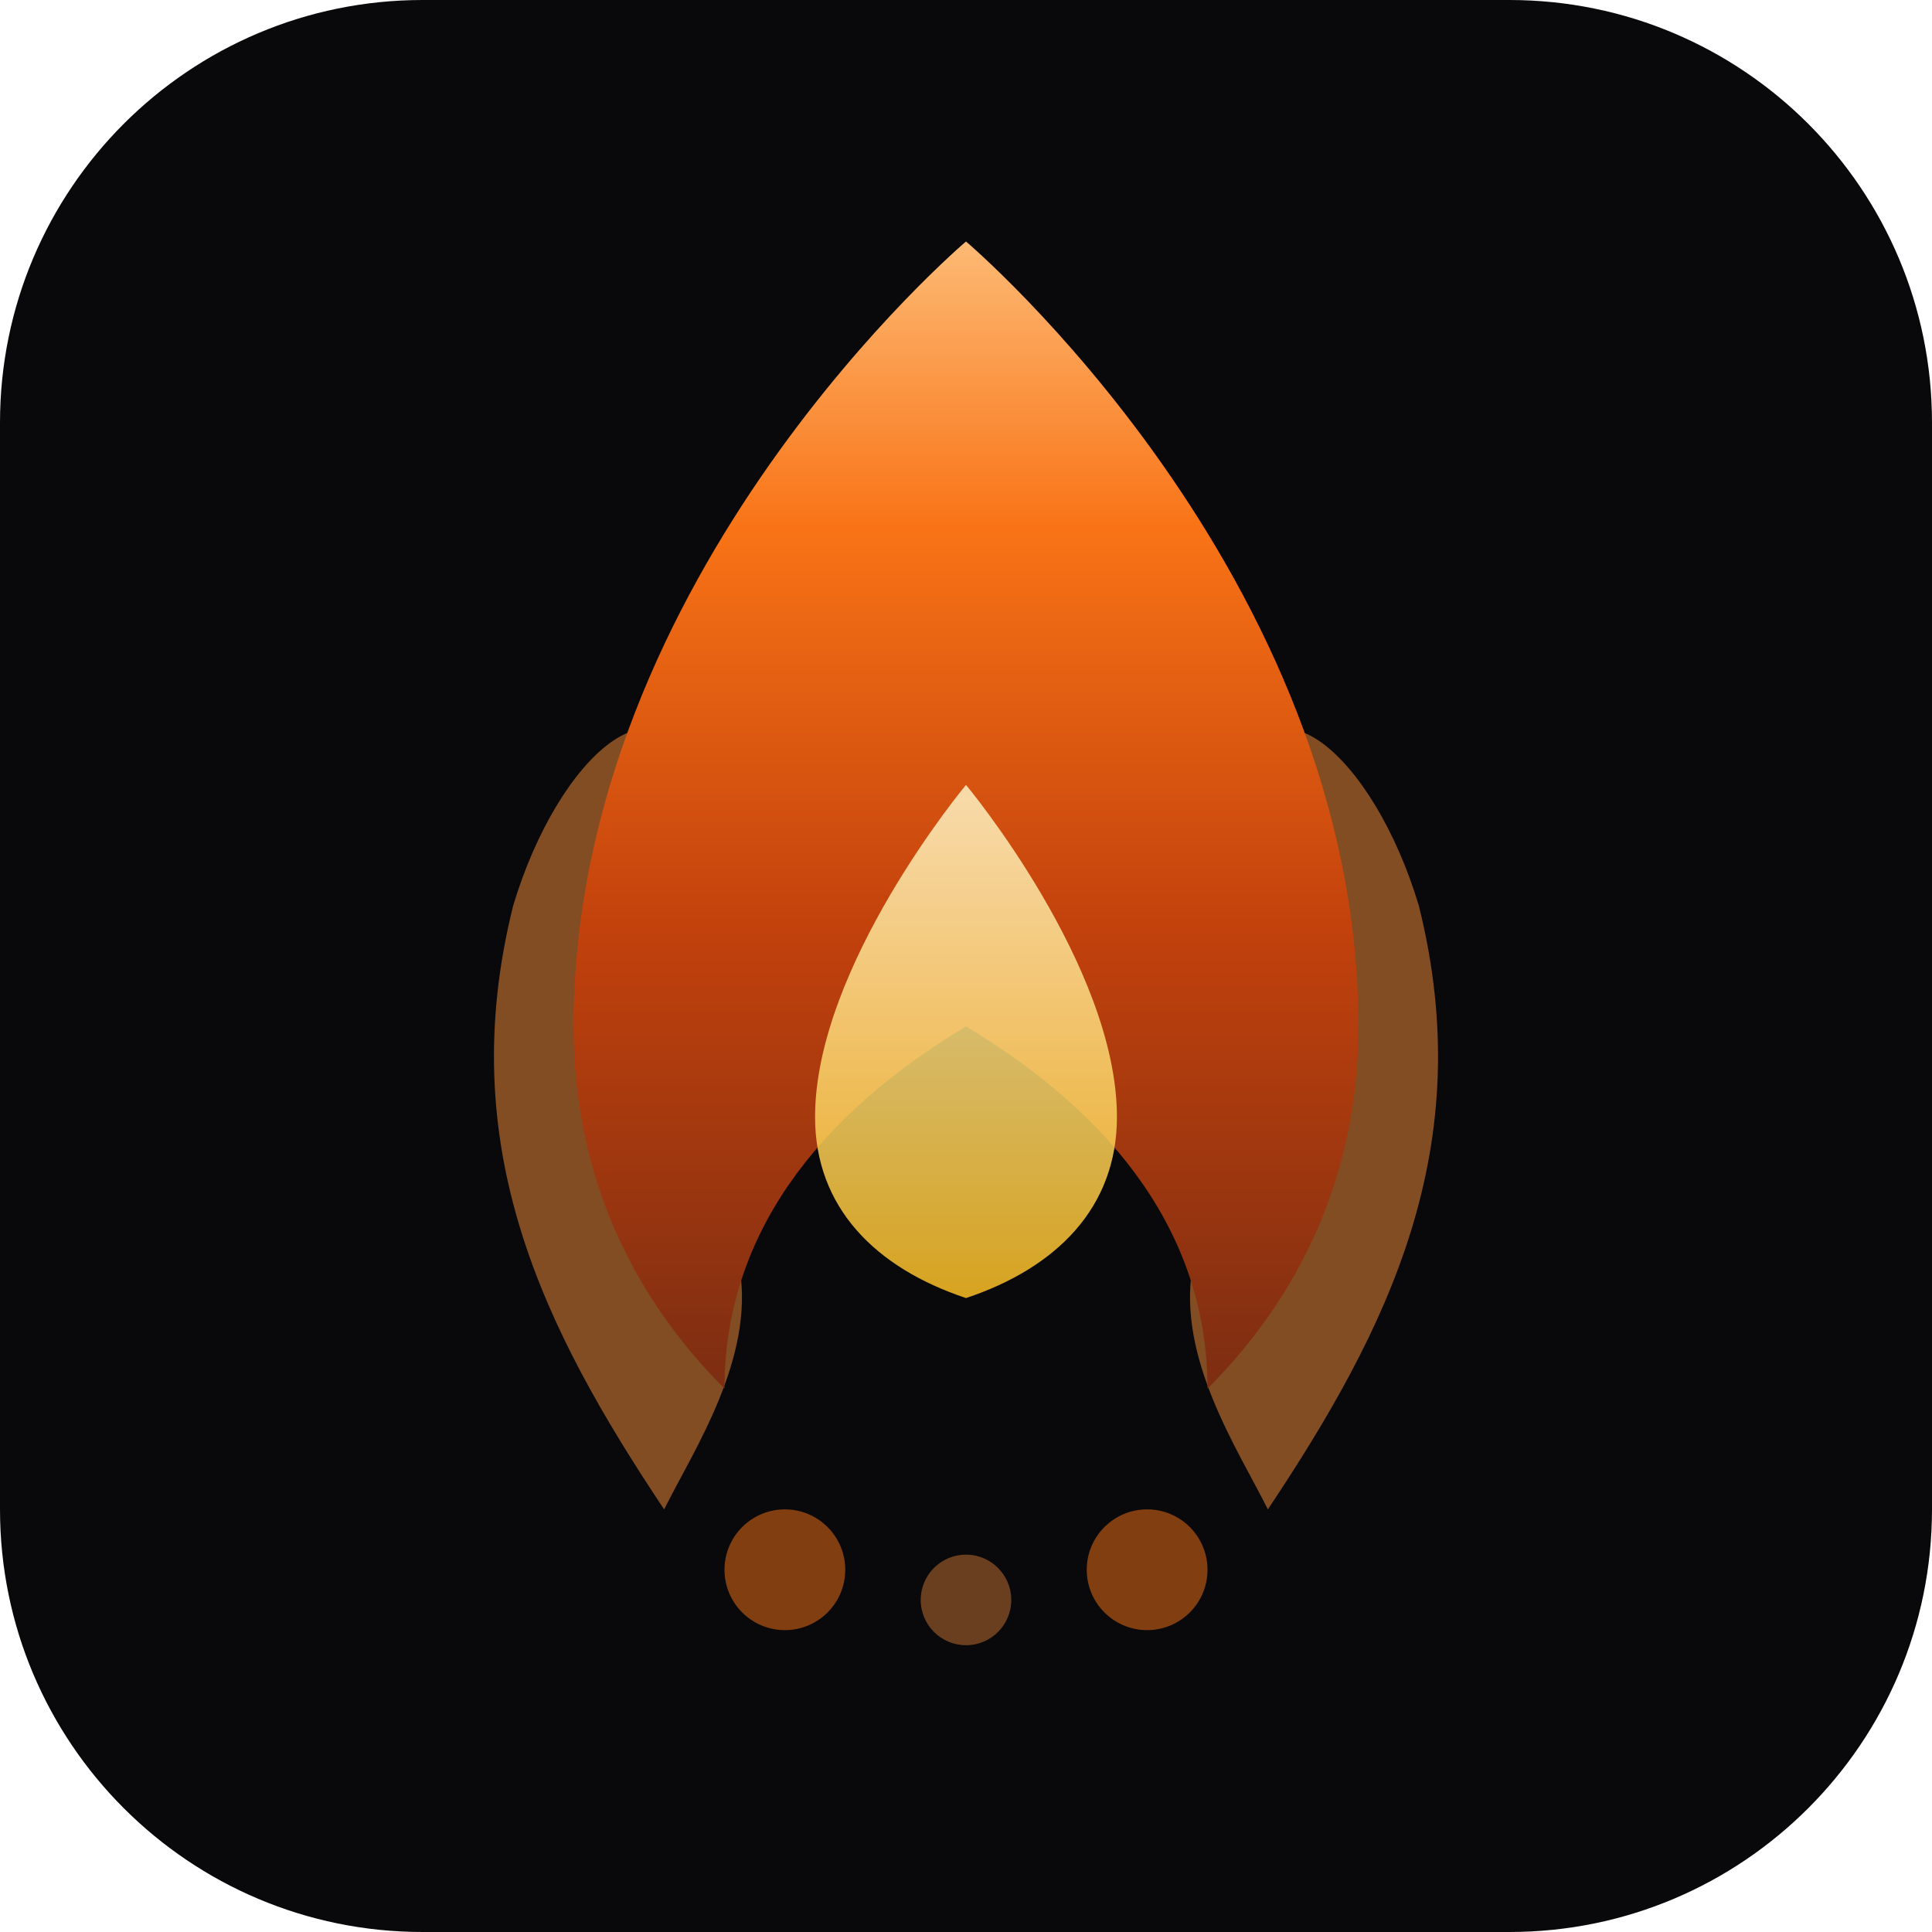
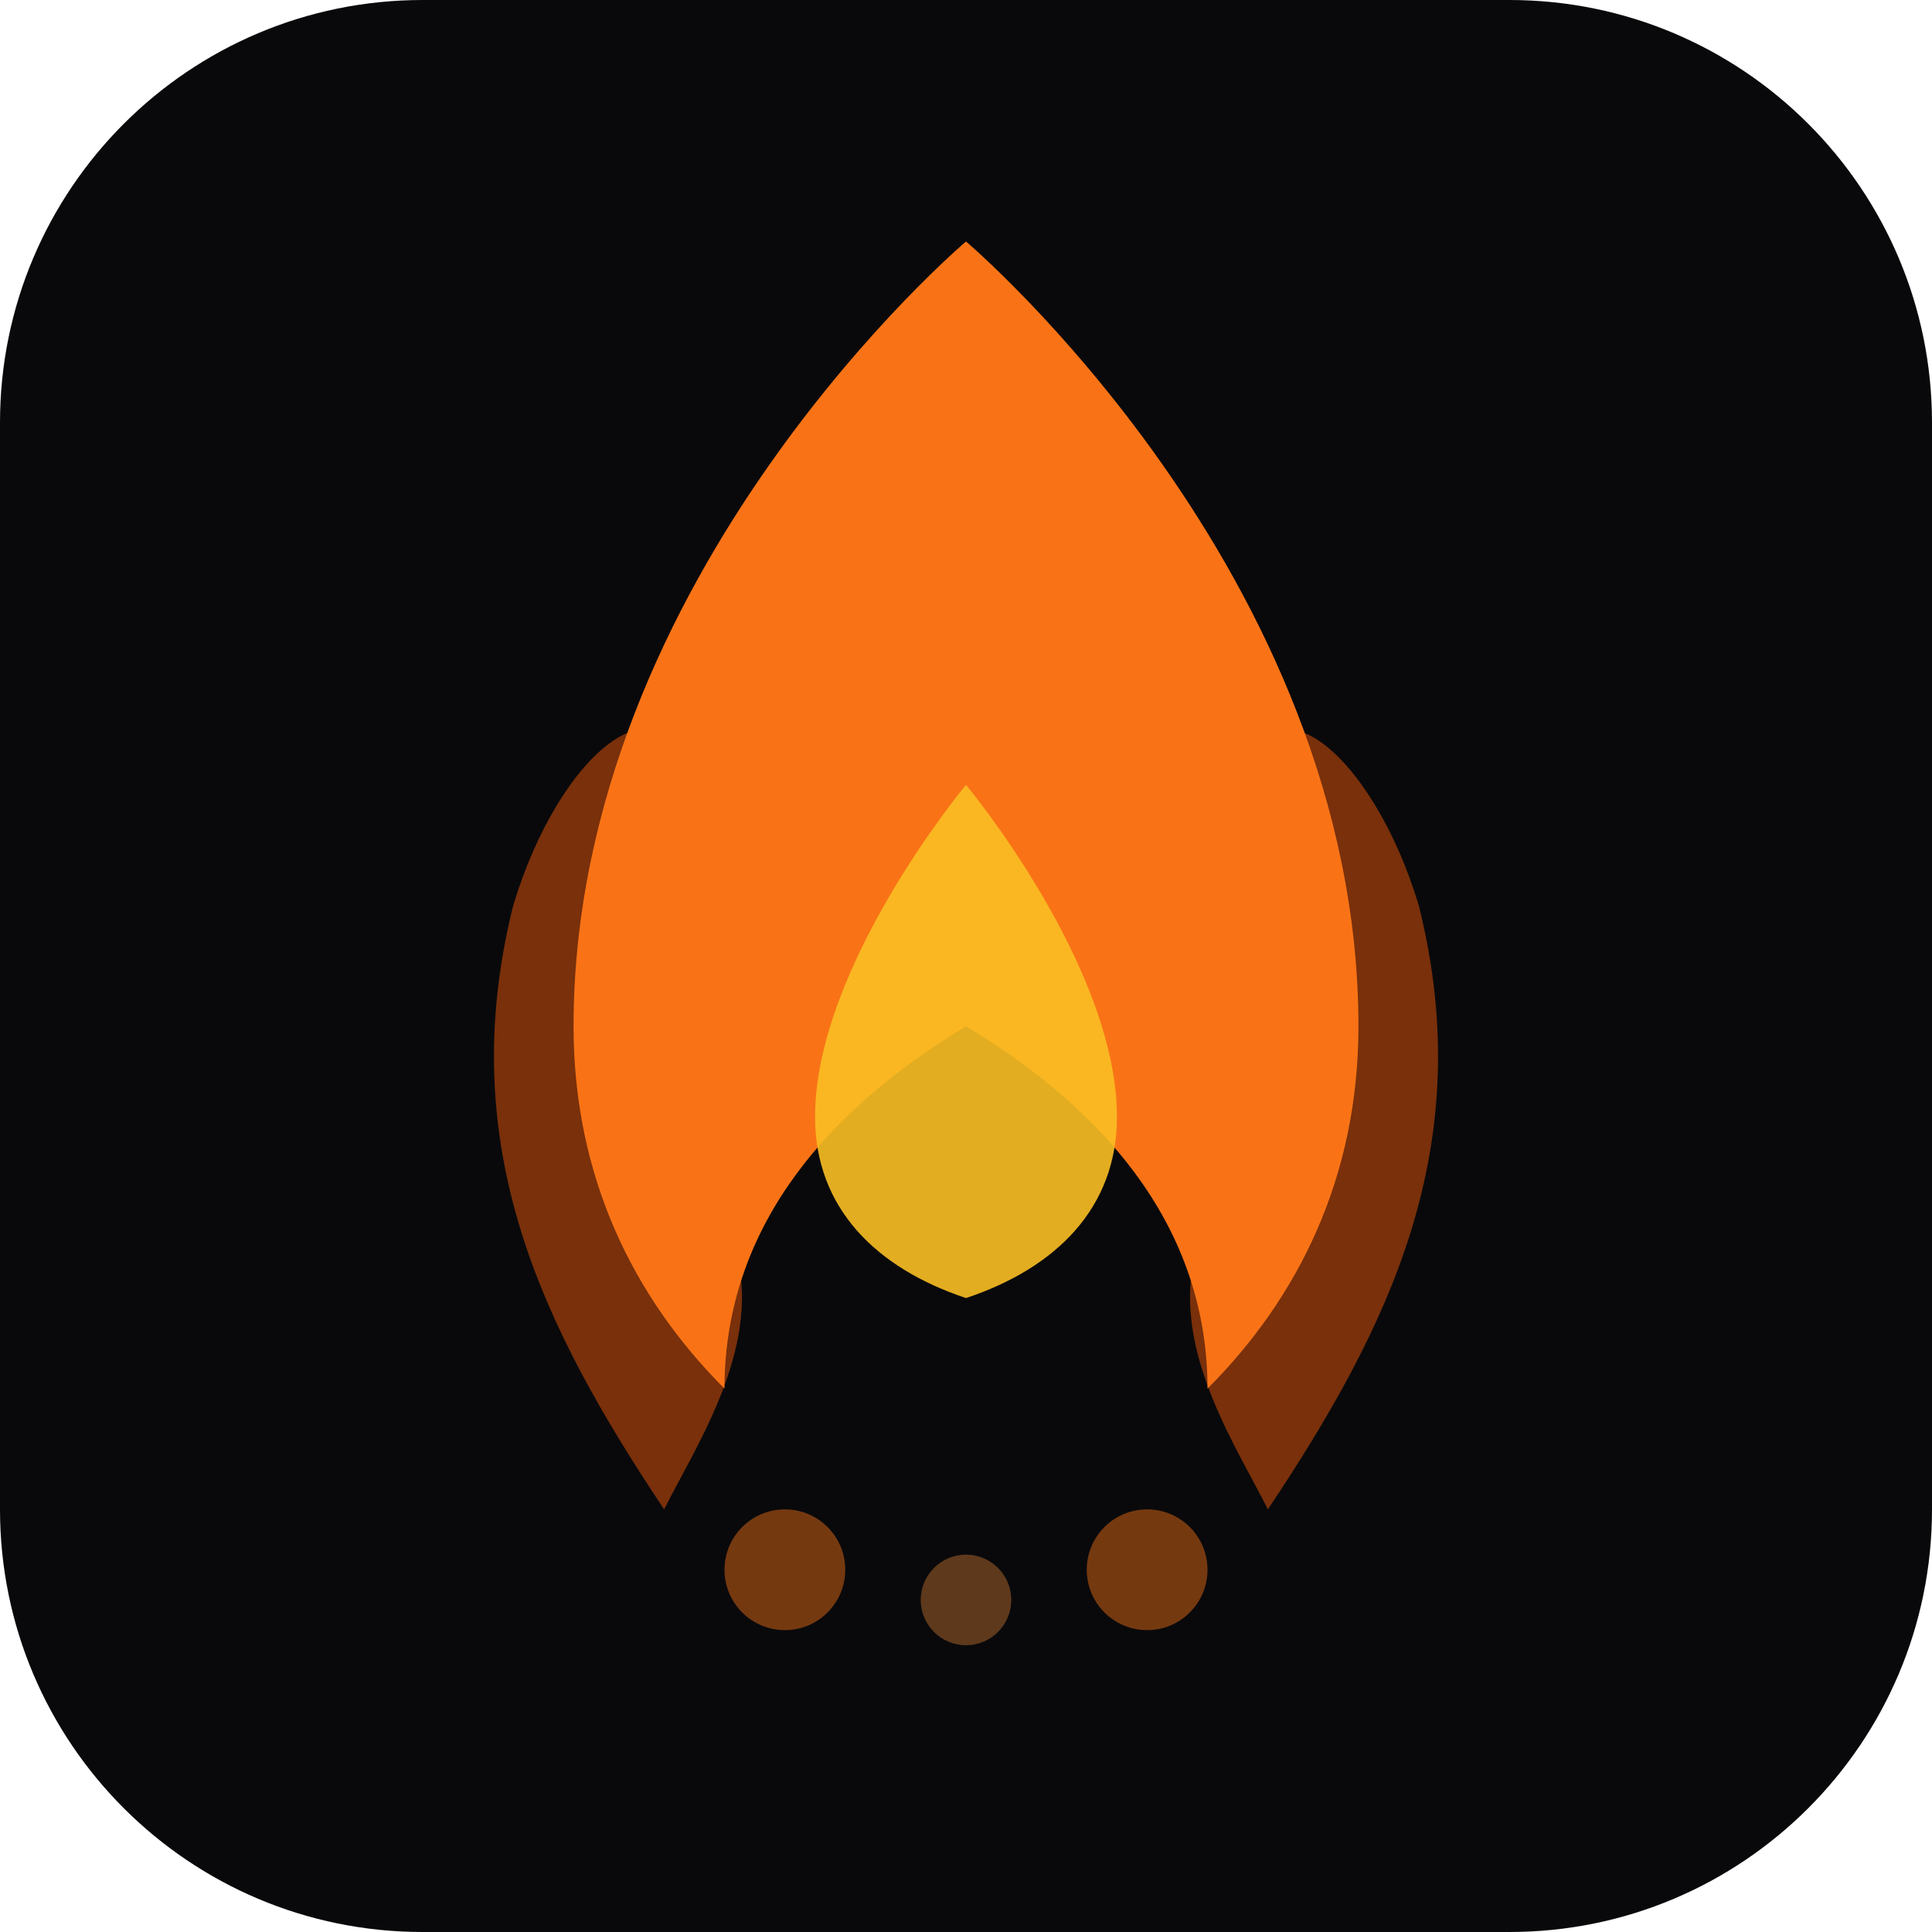
- <svg xmlns="http://www.w3.org/2000/svg" viewBox="0 0 64 64" fill="none">
-   <defs>
-     <linearGradient id="fm" x1="0.5" y1="1" x2="0.5" y2="0">
-       <stop offset="0%" stop-color="#7c2d12" />
-       <stop offset="40%" stop-color="#c2410c" />
-       <stop offset="75%" stop-color="#f97316" />
-       <stop offset="100%" stop-color="#fdba74" />
-     </linearGradient>
-     <linearGradient id="fc" x1="0.5" y1="1" x2="0.5" y2="0">
-       <stop offset="0%" stop-color="#fbbf24" />
-       <stop offset="100%" stop-color="#fef3c7" />
-     </linearGradient>
-   </defs>
+ <svg xmlns="http://www.w3.org/2000/svg" viewBox="0 0 64 64">
  <rect width="64" height="64" rx="14" fill="#09090b" />
-   <path d="M22 50 C18 44 15 38 17 30 C18.5 25 22 22 23 26 C24 30 23 37 24.5 42 C25 45 23 48 22 50Z" fill="#fb923c" opacity="0.5" />
-   <path d="M42 50 C46 44 49 38 47 30 C45.5 25 42 22 41 26 C40 30 41 37 39.5 42 C39 45 41 48 42 50Z" fill="#fb923c" opacity="0.5" />
-   <path d="M32 8 C32 8 19 19 19 34 C19 39 21 43 24 46 C24 41 27 37 32 34 C37 37 40 41 40 46 C43 43 45 39 45 34 C45 19 32 8 32 8Z" fill="url(#fm)" />
-   <path d="M32 26 C32 26 27 32 27 37 C27 40 29 42 32 43 C35 42 37 40 37 37 C37 32 32 26 32 26Z" fill="url(#fc)" opacity="0.85" />
-   <circle cx="26" cy="52" r="2" fill="#f97316" opacity="0.5" />
-   <circle cx="32" cy="53" r="1.5" fill="#fb923c" opacity="0.4" />
-   <circle cx="38" cy="52" r="2" fill="#f97316" opacity="0.5" />
+   <path d="M22 50 C18 44 15 38 17 30 C18.5 25 22 22 23 26 C24 30 23 37 24.5 42 C25 45 23 48 22 50Z" fill="#ea580c" opacity="0.5" />
+   <path d="M42 50 C46 44 49 38 47 30 C45.5 25 42 22 41 26 C40 30 41 37 39.5 42 C39 45 41 48 42 50Z" fill="#ea580c" opacity="0.5" />
+   <path d="M32 8 C32 8 19 19 19 34 C19 39 21 43 24 46 C24 41 27 37 32 34 C37 37 40 41 40 46 C43 43 45 39 45 34 C45 19 32 8 32 8Z" fill="#f97316" />
+   <path d="M32 26 C32 26 27 32 27 37 C27 40 29 42 32 43 C35 42 37 40 37 37 C37 32 32 26 32 26Z" fill="#fbbf24" opacity="0.9" />
+   <circle cx="26" cy="52" r="2" fill="#f97316" opacity="0.45" />
+   <circle cx="32" cy="53" r="1.5" fill="#fb923c" opacity="0.35" />
+   <circle cx="38" cy="52" r="2" fill="#f97316" opacity="0.45" />
</svg>
